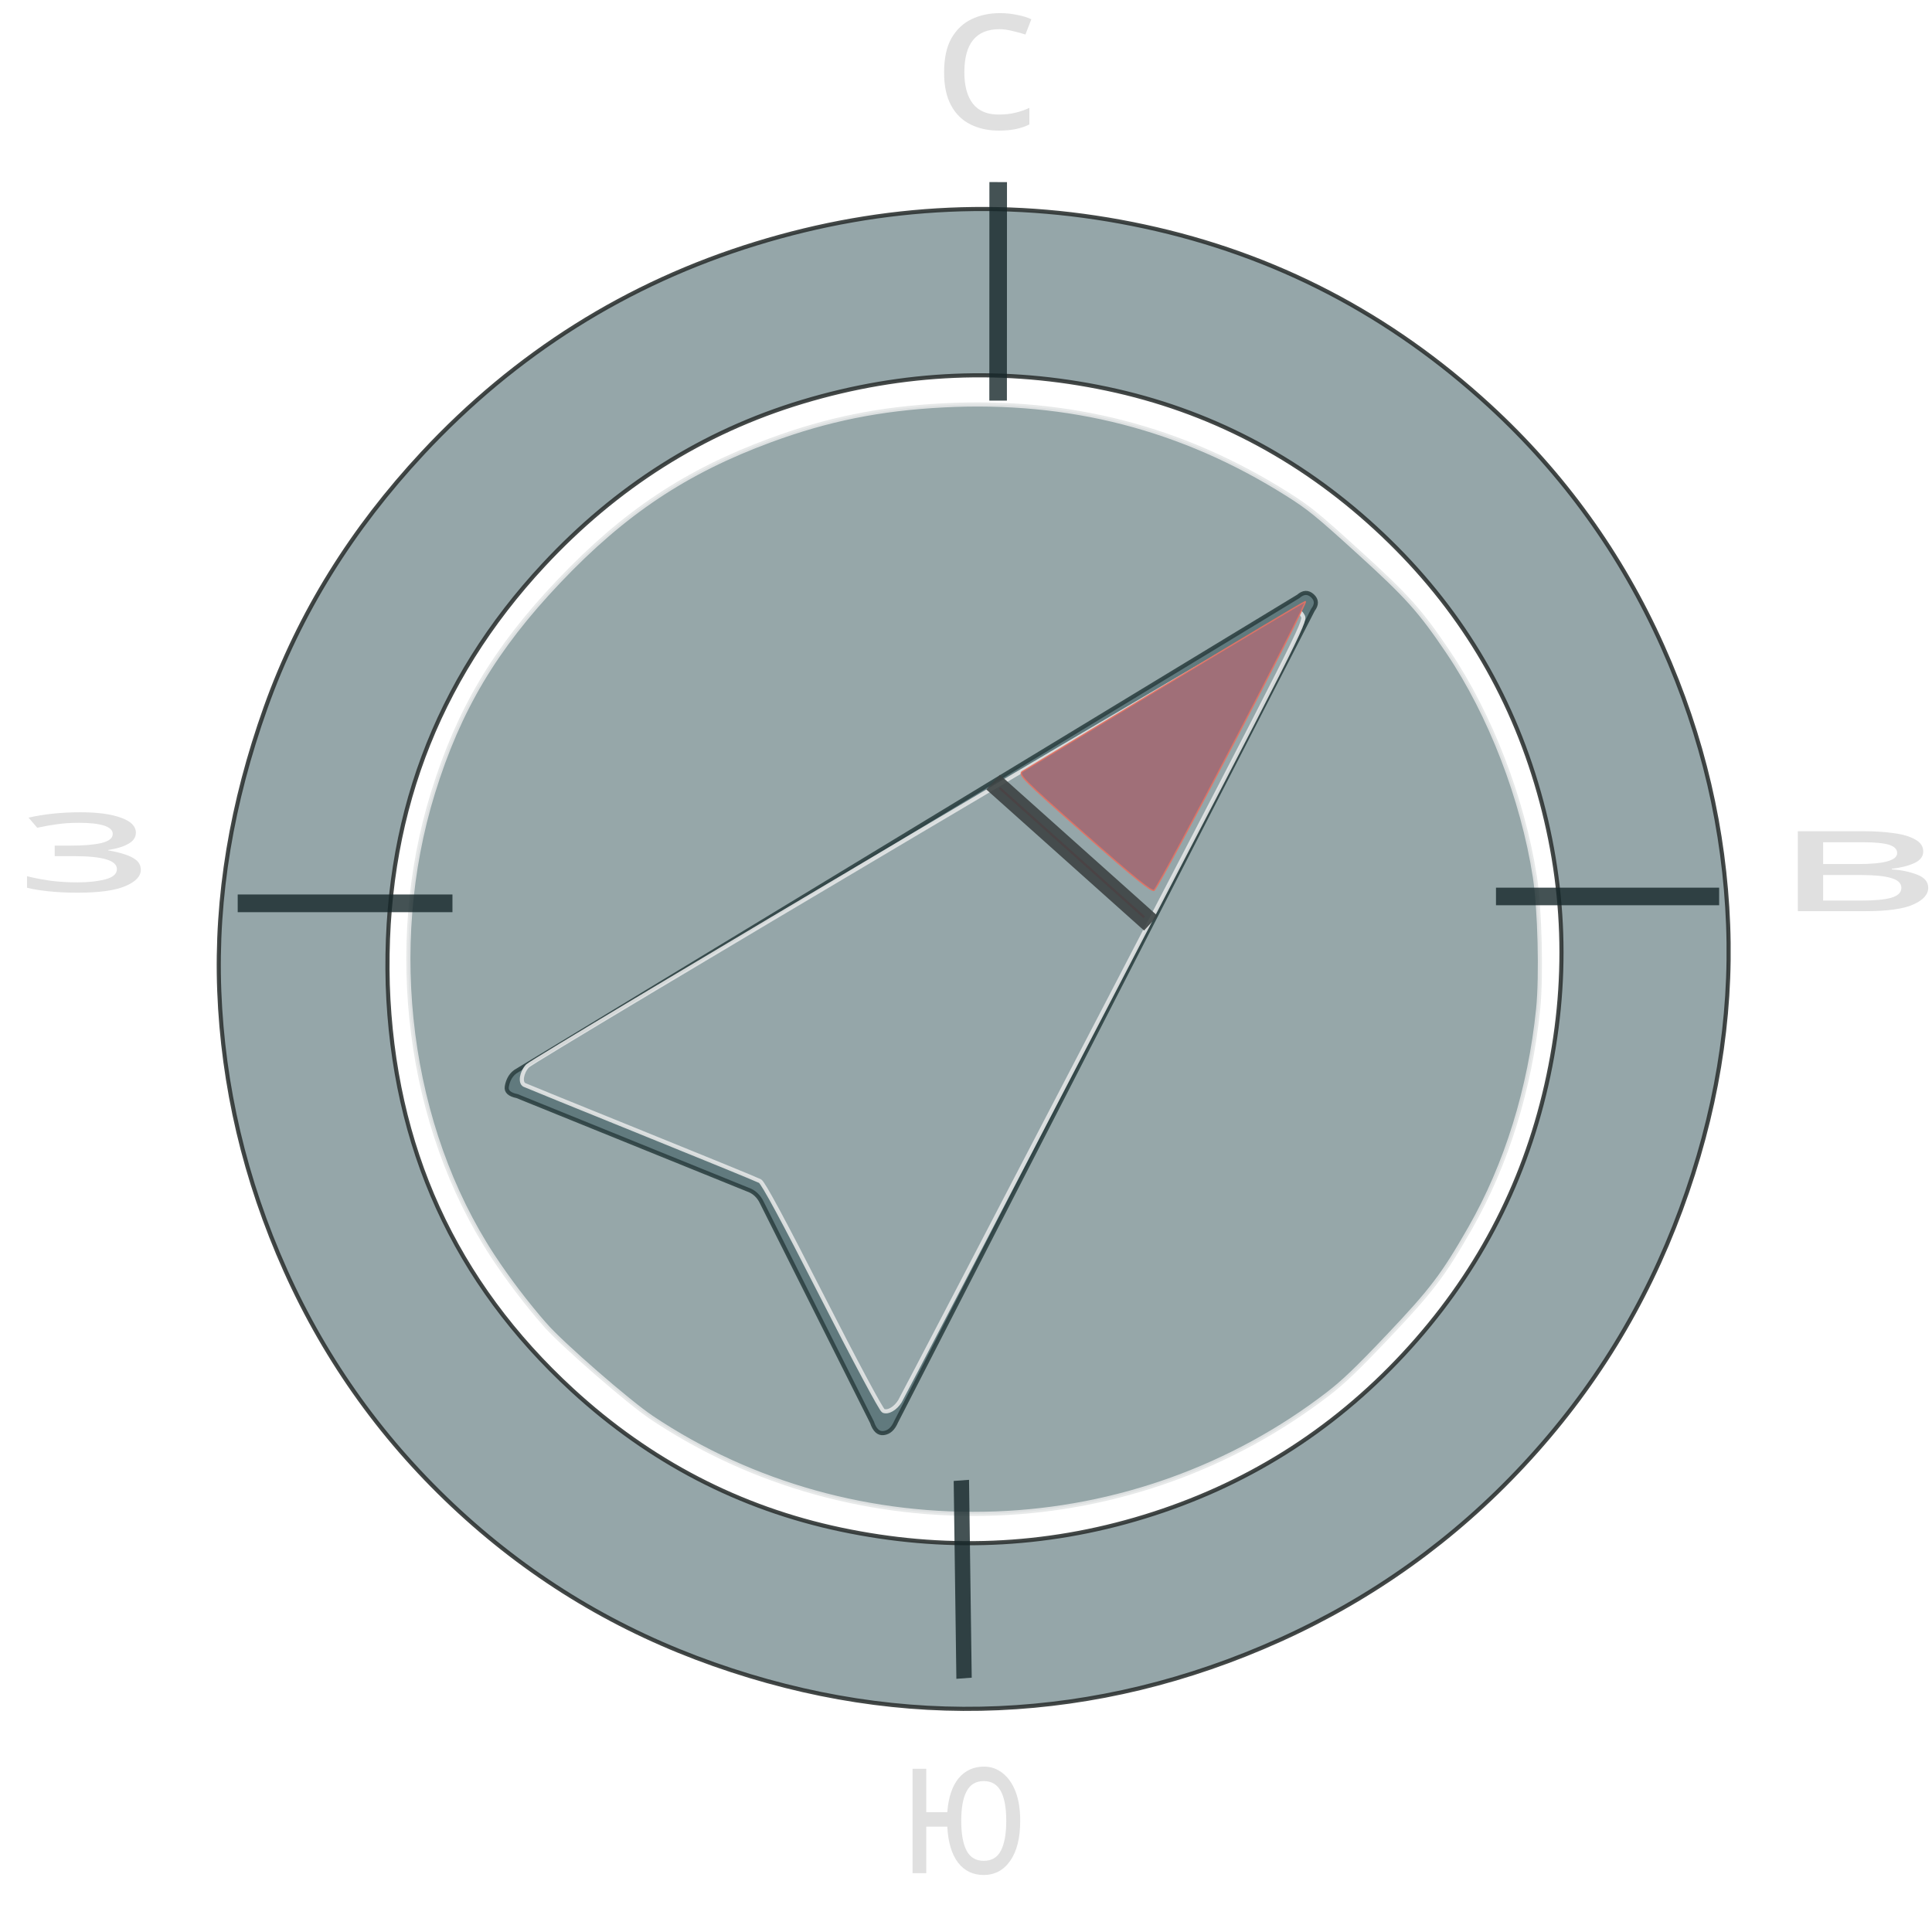
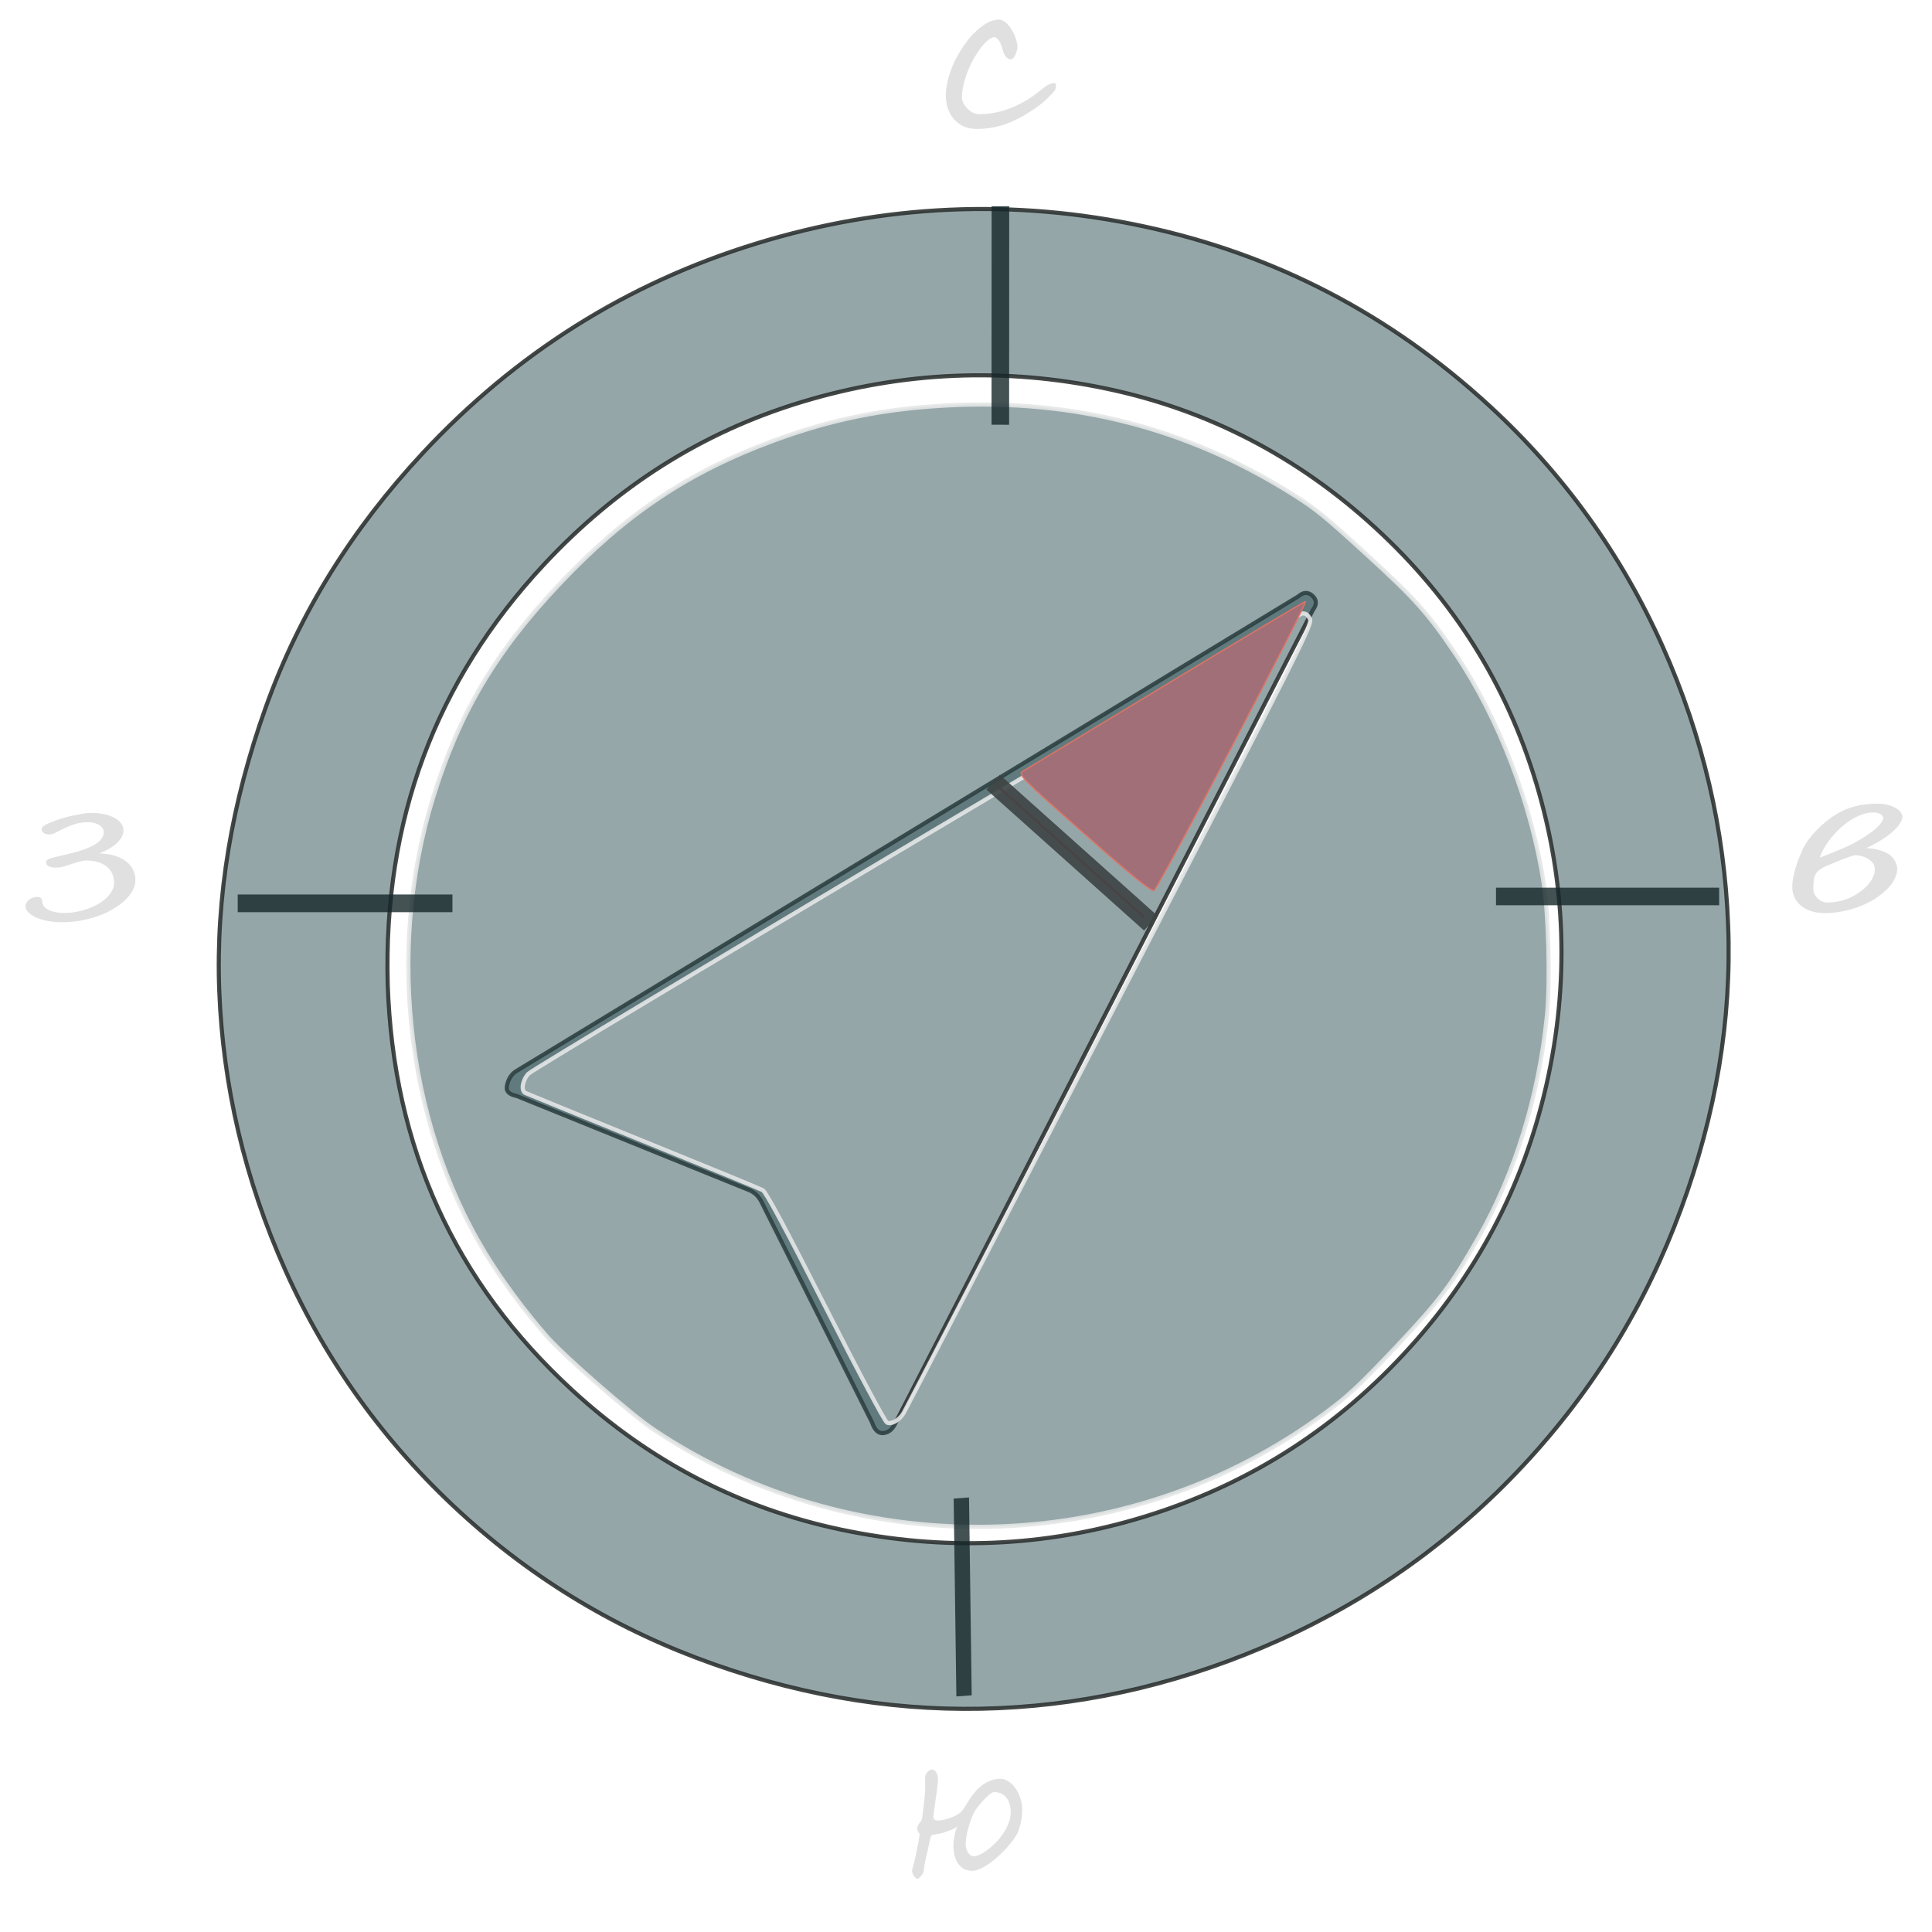
<svg xmlns="http://www.w3.org/2000/svg" version="1.1" id="Layer_1" x="0px" y="0px" viewBox="0 0 110 110" xml:space="preserve" width="110" height="110">
  <defs id="defs7" />
  <path d="m 24.056,25.81 c 5.312,-5.703 11.654,-9.683 18.97,-11.935 7.317,-2.253 14.698,-2.579 22.144,-0.977 7.446,1.602 13.981,5.013 19.632,10.206 4.231,3.888 7.514,8.462 9.847,13.667 2.333,5.205 3.536,10.514 3.744,15.893 0.207,5.379 -0.69,10.781 -2.694,16.204 -2.003,5.423 -4.944,10.244 -8.954,14.55 -3.958,4.249 -8.595,7.564 -13.857,9.941 -5.262,2.377 -10.642,3.66 -16.03,3.897 -5.388,0.238 -10.812,-0.595 -16.217,-2.502 -5.406,-1.906 -10.223,-4.777 -14.482,-8.69 -4.259,-3.914 -7.57,-8.513 -9.903,-13.718 -2.333,-5.205 -3.564,-10.539 -3.772,-15.919 -0.207,-5.379 0.718,-10.755 2.642,-16.148 1.923,-5.393 4.946,-10.191 8.93,-14.468 z m 6.904,6.344 c -6.172,6.626 -9.142,14.585 -8.884,23.903 0.311,9.262 3.806,16.936 10.514,23.101 4.398,4.042 9.506,6.712 15.293,7.931 5.787,1.219 11.554,1.018 17.269,-0.735 C 70.868,84.6 75.783,81.542 79.898,77.124 84.012,72.707 86.727,67.574 88.043,61.779 89.359,55.984 89.167,50.256 87.466,44.594 85.766,38.932 82.717,34.107 78.319,30.065 73.92,26.023 68.813,23.353 63.025,22.134 57.238,20.915 51.445,21.144 45.703,22.871 39.96,24.599 35.074,27.737 30.96,32.154 Z m -1.622,28.864 44.579,-27.059 c 0.288,-0.254 0.558,-0.266 0.808,-0.036 0.25,0.23 0.26,0.498 0.027,0.803 L 51.023,80.945 c -0.175,0.41 -0.411,0.608 -0.707,0.648 -0.295,0.04 -0.518,-0.165 -0.668,-0.614 L 43.374,68.468 C 43.2,68.1 42.922,67.844 42.567,67.726 L 29.439,62.407 c -0.435,-0.088 -0.629,-0.267 -0.585,-0.537 0.045,-0.27 0.168,-0.624 0.484,-0.852 z" id="path2" style="fill:#2c4f54;fill-opacity:0.5;stroke:#2e3332;stroke-width:0.234;stroke-miterlimit:4;stroke-dasharray:none;stroke-opacity:0.9" />
-   <path style="fill:#2c4f53;fill-opacity:0.499;stroke:#e4e7e7;stroke-width:0.234;stroke-miterlimit:4;stroke-dasharray:none;stroke-opacity:0.9" d="m 31.049,75.447 c -1.061,-1.214 -2.143,-2.636 -2.998,-3.942 -4.809,-7.34 -6.125,-17.546 -3.4,-26.361 1.467,-4.745 3.533,-8.217 7.161,-12.038 3.723,-3.922 7.242,-6.266 12.068,-8.043 3.253,-1.197 6.218,-1.795 9.831,-1.983 7.168,-0.372 13.593,1.284 19.566,5.042 1.244,0.783 1.71,1.161 4.037,3.276 2.825,2.567 3.546,3.372 5.134,5.726 2.398,3.555 4.247,8.346 4.941,12.801 0.283,1.817 0.378,5.638 0.188,7.515 -0.462,4.544 -1.806,8.872 -3.879,12.494 -1.529,2.671 -2.177,3.524 -4.665,6.148 -1.756,1.851 -2.537,2.6 -3.429,3.286 -5.416,4.166 -12.031,6.547 -18.903,6.803 -7.038,0.262 -13.905,-1.65 -19.595,-5.457 -1.312,-0.878 -5.095,-4.169 -6.056,-5.269 z m 5.483,-10.961 c 3.561,1.439 6.595,2.682 6.741,2.761 0.181,0.098 1.316,2.205 3.536,6.562 1.882,3.694 3.361,6.46 3.486,6.517 0.258,0.119 0.694,-0.134 0.947,-0.55 C 51.342,79.612 56.582,69.559 62.886,57.437 73.933,36.196 74.342,35.387 74.185,35.086 74.063,34.854 73.955,34.777 73.761,34.786 c -0.321,0.015 -43.345,25.504 -43.724,25.903 -0.342,0.361 -0.439,0.957 -0.176,1.084 0.108,0.052 3.109,1.272 6.67,2.712 z" id="path861" />
+   <path style="fill:#2c4f53;fill-opacity:0.499;stroke:#e4e7e7;stroke-width:0.237;stroke-miterlimit:4;stroke-dasharray:none;stroke-opacity:0.9" d="M 31.109,76.059 C 30.04,74.831 28.95,73.392 28.088,72.071 23.241,64.645 21.915,54.32 24.662,45.403 c 1.479,-4.8 3.56,-8.313 7.216,-12.178 3.752,-3.968 7.298,-6.339 12.162,-8.136 3.279,-1.211 6.267,-1.816 9.907,-2.006 7.224,-0.376 13.699,1.299 19.717,5.101 1.253,0.792 1.723,1.174 4.069,3.314 2.847,2.597 3.574,3.411 5.174,5.792 2.416,3.597 4.28,8.443 4.979,12.95 0.285,1.839 0.381,5.704 0.189,7.603 -0.466,4.597 -1.82,8.976 -3.909,12.639 -1.541,2.702 -2.194,3.565 -4.701,6.22 -1.769,1.873 -2.557,2.63 -3.455,3.324 -5.458,4.215 -12.124,6.623 -19.049,6.882 C 49.867,87.175 42.946,85.24 37.212,81.389 35.891,80.501 32.078,77.171 31.109,76.059 Z m 5.525,-11.089 c 3.589,1.456 6.646,2.713 6.793,2.794 0.182,0.099 1.326,2.231 3.563,6.639 1.897,3.737 3.387,6.535 3.513,6.594 0.26,0.12 0.7,-0.136 0.954,-0.556 0.101,-0.167 5.382,-10.337 11.735,-22.6 11.133,-21.489 11.545,-22.308 11.386,-22.612 -0.123,-0.235 -0.231,-0.312 -0.427,-0.303 -0.323,0.015 -43.681,25.801 -44.062,26.205 -0.345,0.365 -0.443,0.968 -0.178,1.097 0.109,0.053 3.133,1.287 6.722,2.743 z" id="path861" />
  <rect style="fill:#c7485e;fill-opacity:1;stroke:#3c4343;stroke-width:1.006;stroke-opacity:0.9" id="rect2803" width="11.04" height="0.13" x="72.268" y="-4.563" transform="matrix(0.7454054,0.6666114,-0.678105,0.7349651,0,0)" />
  <path style="fill:#a06f78;fill-opacity:1;stroke:#e27364;stroke-width:0.079;stroke-opacity:0.9" d="m 58.233,43.915 c 0.17,-0.1 3.798,-2.293 8.063,-4.874 4.265,-2.581 7.875,-4.735 8.021,-4.787 0.23,-0.081 -8.185,15.995 -8.603,16.433 -0.114,0.12 -1.173,-0.737 -3.973,-3.214 -3.57,-3.158 -3.797,-3.389 -3.509,-3.559 z" id="path3397" />
-   <text xml:space="preserve" style="font-size:12.337px;line-height:1.25;font-family:'Segoe Script';-inkscape-font-specification:'Segoe Script';fill:#e0e0e0;fill-opacity:1;stroke-width:0.308" x="51.749" y="7.502" id="text9344" transform="scale(1.025392,0.9752371)">
-     <tspan id="tspan9342" x="51.749" y="7.502" style="fill:#e0e0e0;fill-opacity:1;stroke-width:0.308">c</tspan>
-   </text>
-   <text xml:space="preserve" style="font-size:9.886px;line-height:1.25;font-family:'Segoe Script';-inkscape-font-specification:'Segoe Script';fill:#e0e0e0;fill-opacity:1;stroke-width:0.247" x="57.442" y="95.071" id="text11307" transform="scale(0.8914341,1.121788)">
-     <tspan id="tspan11305" x="57.442" y="95.071" style="fill:#e0e0e0;fill-opacity:1;stroke-width:0.247">ю</tspan>
-   </text>
-   <text xml:space="preserve" style="font-size:11.386px;line-height:1.25;font-family:'Segoe Script';-inkscape-font-specification:'Segoe Script';fill:#e0e0e0;fill-opacity:1;stroke-width:0.285" x="0.739" y="70.132" id="text16794" transform="scale(1.382008,0.7235847)">
-     <tspan id="tspan16792" x="0.739" y="70.132" style="fill:#e0e0e0;fill-opacity:1;stroke-width:0.285">з</tspan>
-   </text>
-   <text xml:space="preserve" style="font-size:11.856px;line-height:1.25;font-family:'Segoe Script';-inkscape-font-specification:'Segoe Script';fill:#e0e0e0;fill-opacity:1;stroke-width:0.296" x="72.24" y="72.492" id="text19318" transform="scale(1.397348,0.7156416)">
-     <tspan id="tspan19316" x="72.24" y="72.492" style="fill:#e0e0e0;fill-opacity:1;stroke-width:0.296">в</tspan>
-   </text>
+   <g aria-label="c" transform="scale(1.025392,0.9752371)" id="text9344" style="font-size:12.337px;line-height:1.25;font-family:'Segoe Script';-inkscape-font-specification:'Segoe Script';fill:#e0e0e0;stroke-width:0.308">
+     <path d="m 58.634,5.009 q 0,0.217 -0.157,0.392 -0.163,0.181 -0.283,0.307 -0.12,0.12 -0.229,0.223 -0.108,0.102 -0.229,0.199 -0.12,0.09 -0.283,0.211 -0.458,0.331 -0.873,0.56 -0.416,0.223 -0.807,0.367 -0.392,0.139 -0.777,0.199 -0.379,0.06 -0.765,0.06 -0.404,0 -0.723,-0.151 Q 53.189,7.219 52.966,6.954 52.749,6.689 52.635,6.34 52.52,5.985 52.52,5.593 v -0.03 q 0,-0.398 0.102,-0.843 0.102,-0.452 0.283,-0.904 0.187,-0.452 0.446,-0.885 0.259,-0.44 0.572,-0.819 0.126,-0.151 0.301,-0.319 0.181,-0.175 0.379,-0.319 0.205,-0.145 0.422,-0.235 0.223,-0.096 0.434,-0.096 0.145,0 0.277,0.09 0.133,0.084 0.247,0.223 0.114,0.139 0.211,0.313 0.096,0.169 0.163,0.349 0.066,0.175 0.102,0.337 0.036,0.163 0.036,0.277 0,0.175 -0.108,0.452 -0.108,0.277 -0.259,0.277 -0.217,0 -0.361,-0.295 -0.054,-0.114 -0.096,-0.265 -0.036,-0.151 -0.09,-0.295 -0.048,-0.145 -0.133,-0.265 -0.084,-0.126 -0.235,-0.187 -0.151,0.036 -0.307,0.157 -0.151,0.12 -0.301,0.295 -0.145,0.175 -0.289,0.398 -0.139,0.217 -0.265,0.452 -0.12,0.217 -0.235,0.5 -0.114,0.277 -0.205,0.578 -0.09,0.295 -0.145,0.59 -0.054,0.295 -0.054,0.542 0,0.175 0.084,0.355 0.084,0.175 0.217,0.319 0.139,0.145 0.307,0.235 0.175,0.09 0.355,0.09 0.892,0 1.771,-0.367 0.879,-0.367 1.675,-1.066 0.44,-0.386 0.729,-0.386 0.084,0 0.084,0.163 z" id="path1961" />
+   </g>
+   <g aria-label="ю" transform="scale(0.8914341,1.121788)" id="text11307" style="font-size:9.886px;line-height:1.25;font-family:'Segoe Script';-inkscape-font-specification:'Segoe Script';fill:#e0e0e0;stroke-width:0.247">
+     <path d="m 58.735,93.078 q 0,-0.019 -0.024,-0.034 -0.019,-0.019 -0.048,-0.048 -0.029,-0.029 -0.053,-0.077 -0.019,-0.048 -0.019,-0.135 0,-0.077 0.043,-0.14 0.043,-0.063 0.092,-0.116 0.053,-0.053 0.097,-0.097 0.048,-0.043 0.058,-0.082 0.082,-0.463 0.14,-0.874 0.058,-0.41 0.072,-0.685 0.005,-0.082 0,-0.169 0,-0.087 -0.005,-0.174 -0.005,-0.063 -0.01,-0.121 0,-0.058 0,-0.111 0,-0.058 0.043,-0.13 0.043,-0.072 0.106,-0.135 0.068,-0.063 0.145,-0.101 0.082,-0.043 0.159,-0.043 0.068,0 0.135,0.039 0.068,0.034 0.121,0.101 0.053,0.063 0.087,0.159 0.034,0.092 0.034,0.208 0,0.087 -0.014,0.212 -0.014,0.126 -0.039,0.275 -0.024,0.15 -0.058,0.314 -0.029,0.164 -0.058,0.328 -0.039,0.227 -0.077,0.434 -0.034,0.208 -0.053,0.357 0.019,0.043 0.034,0.077 0.019,0.029 0.048,0.048 0.029,0.019 0.072,0.029 0.048,0.01 0.126,0.01 0.208,0 0.439,-0.043 0.232,-0.043 0.439,-0.111 0.208,-0.068 0.372,-0.14 0.169,-0.077 0.251,-0.145 0.053,-0.043 0.116,-0.116 0.068,-0.072 0.135,-0.154 0.068,-0.087 0.13,-0.169 0.068,-0.087 0.116,-0.15 0.164,-0.208 0.372,-0.405 0.208,-0.198 0.459,-0.348 0.251,-0.15 0.541,-0.241 0.294,-0.092 0.637,-0.092 0.261,0 0.512,0.13 0.251,0.126 0.444,0.343 0.198,0.217 0.314,0.502 0.121,0.28 0.121,0.589 0,0.309 -0.063,0.565 -0.058,0.251 -0.188,0.536 -0.072,0.15 -0.251,0.357 -0.179,0.208 -0.43,0.43 -0.246,0.222 -0.541,0.439 -0.294,0.217 -0.599,0.391 -0.304,0.174 -0.599,0.28 -0.29,0.106 -0.526,0.106 -0.319,0 -0.545,-0.106 -0.227,-0.111 -0.372,-0.285 -0.145,-0.179 -0.212,-0.405 -0.068,-0.227 -0.068,-0.459 0,-0.188 0.053,-0.454 0.058,-0.27 0.193,-0.545 -0.183,0.116 -0.41,0.183 -0.222,0.068 -0.41,0.121 -0.082,0.024 -0.183,0.043 -0.101,0.014 -0.203,0.029 -0.097,0.014 -0.188,0.029 -0.087,0.014 -0.15,0.024 -0.097,0.019 -0.135,0.077 -0.034,0.053 -0.053,0.14 -0.019,0.082 -0.058,0.217 -0.039,0.135 -0.077,0.28 -0.043,0.154 -0.092,0.319 -0.048,0.164 -0.087,0.314 -0.034,0.145 -0.063,0.27 -0.024,0.121 -0.024,0.188 0,0.063 -0.053,0.135 -0.048,0.072 -0.116,0.135 -0.063,0.068 -0.13,0.111 -0.063,0.043 -0.097,0.043 -0.072,0 -0.14,-0.048 -0.063,-0.048 -0.111,-0.111 -0.048,-0.063 -0.077,-0.126 -0.029,-0.068 -0.029,-0.101 0,-0.043 0.034,-0.154 0.039,-0.111 0.077,-0.227 0.024,-0.072 0.063,-0.198 0.039,-0.126 0.077,-0.275 0.043,-0.154 0.082,-0.319 0.043,-0.164 0.077,-0.309 0.034,-0.145 0.053,-0.251 0.019,-0.111 0.019,-0.159 z m 5.817,-1.091 q 0,-0.483 -0.28,-0.753 -0.275,-0.275 -0.792,-0.275 -0.072,0 -0.179,0.058 -0.106,0.058 -0.232,0.15 -0.121,0.087 -0.246,0.193 -0.121,0.106 -0.232,0.208 -0.106,0.101 -0.183,0.183 -0.077,0.082 -0.106,0.116 -0.101,0.121 -0.212,0.333 -0.106,0.208 -0.198,0.449 -0.092,0.241 -0.154,0.488 -0.058,0.241 -0.058,0.425 0,0.111 0.029,0.227 0.034,0.116 0.097,0.212 0.068,0.092 0.169,0.154 0.101,0.058 0.237,0.058 0.15,0 0.381,-0.087 0.232,-0.087 0.488,-0.241 0.261,-0.154 0.521,-0.367 0.265,-0.212 0.473,-0.459 0.212,-0.246 0.343,-0.516 0.135,-0.275 0.135,-0.555 z" id="path2003" />
+   </g>
+   <g aria-label="з" transform="scale(1.382008,0.7235847)" id="text16794" style="font-size:11.386px;line-height:1.25;font-family:'Segoe Script';-inkscape-font-specification:'Segoe Script';fill:#e0e0e0;stroke-width:0.285">
+     <path d="m 1.557,70.577 q 0.056,0 0.089,0.039 0.039,0.039 0.061,0.095 0.022,0.061 0.028,0.133 0.011,0.072 0.011,0.139 0,0.128 0.044,0.278 0.05,0.15 0.156,0.278 0.111,0.128 0.284,0.211 0.172,0.089 0.423,0.089 0.339,0 0.7,-0.178 0.361,-0.178 0.662,-0.495 0.3,-0.317 0.489,-0.756 0.195,-0.434 0.195,-0.951 0,-0.478 -0.1,-0.812 Q 4.498,68.314 4.336,68.108 4.181,67.897 3.975,67.803 3.769,67.708 3.564,67.708 q -0.078,0 -0.172,0.039 -0.095,0.033 -0.195,0.089 -0.095,0.05 -0.195,0.111 -0.095,0.061 -0.172,0.111 -0.133,0.089 -0.256,0.15 -0.117,0.061 -0.311,0.061 -0.15,0 -0.261,-0.111 -0.106,-0.117 -0.106,-0.306 0,-0.145 0.1,-0.245 0.106,-0.1 0.322,-0.189 0.461,-0.189 0.823,-0.384 0.367,-0.2 0.617,-0.428 0.25,-0.233 0.384,-0.511 0.133,-0.278 0.133,-0.634 0,-0.139 -0.044,-0.272 -0.039,-0.139 -0.122,-0.245 -0.083,-0.111 -0.206,-0.178 -0.117,-0.072 -0.272,-0.072 -0.334,0 -0.634,0.206 -0.3,0.206 -0.589,0.506 -0.128,0.133 -0.211,0.195 -0.083,0.056 -0.178,0.056 -0.078,0 -0.139,-0.039 -0.056,-0.044 -0.095,-0.1 -0.033,-0.061 -0.056,-0.128 -0.017,-0.072 -0.017,-0.122 0,-0.133 0.072,-0.25 0.078,-0.122 0.206,-0.228 0.278,-0.233 0.545,-0.384 0.267,-0.15 0.439,-0.222 0.195,-0.078 0.4,-0.15 0.211,-0.072 0.395,-0.072 0.261,0 0.5,0.095 0.239,0.089 0.417,0.267 0.183,0.172 0.289,0.428 0.111,0.256 0.111,0.578 0,0.467 -0.228,0.928 -0.222,0.461 -0.762,0.895 0.372,0.017 0.65,0.189 0.278,0.172 0.461,0.456 0.189,0.284 0.278,0.656 0.095,0.367 0.095,0.778 0,0.411 -0.111,0.817 -0.111,0.406 -0.317,0.778 -0.2,0.372 -0.484,0.689 -0.278,0.317 -0.617,0.55 -0.334,0.233 -0.717,0.367 -0.378,0.133 -0.778,0.133 -0.384,0 -0.667,-0.128 Q 1.607,72.317 1.418,72.128 1.234,71.939 1.14,71.722 q -0.095,-0.217 -0.095,-0.4 0,-0.139 0.05,-0.3 0.056,-0.161 0.122,-0.256 0.044,-0.061 0.128,-0.128 0.083,-0.061 0.211,-0.061 z" id="path1940" />
+   </g>
+   <g aria-label="в" transform="scale(1.397348,0.7156416)" id="text19318" style="font-size:11.856px;line-height:1.25;font-family:'Segoe Script';-inkscape-font-specification:'Segoe Script';fill:#e0e0e0;stroke-width:0.296">
+     <path d="m 76.732,65.053 q 0,-0.069 -0.029,-0.139 -0.023,-0.075 -0.075,-0.133 -0.046,-0.064 -0.127,-0.104 -0.075,-0.041 -0.179,-0.041 -0.203,0 -0.423,0.145 -0.214,0.145 -0.434,0.399 -0.214,0.249 -0.417,0.596 -0.203,0.342 -0.376,0.741 -0.174,0.399 -0.313,0.839 -0.133,0.434 -0.214,0.874 0.052,-0.035 0.156,-0.11 0.104,-0.081 0.232,-0.179 0.133,-0.104 0.278,-0.22 0.151,-0.122 0.284,-0.237 0.139,-0.116 0.255,-0.22 0.116,-0.104 0.185,-0.179 0.643,-0.695 0.92,-1.204 0.278,-0.509 0.278,-0.828 z m -0.179,6.241 q -0.179,0.266 -0.434,0.521 -0.249,0.249 -0.55,0.44 -0.301,0.191 -0.643,0.301 -0.336,0.11 -0.683,0.081 -0.243,-0.017 -0.463,-0.156 -0.22,-0.145 -0.388,-0.405 -0.168,-0.266 -0.266,-0.648 -0.098,-0.382 -0.098,-0.88 0,-0.318 0.035,-0.689 0.035,-0.376 0.093,-0.758 0.058,-0.382 0.127,-0.747 0.075,-0.365 0.145,-0.672 0.093,-0.417 0.243,-0.822 0.151,-0.411 0.336,-0.787 0.185,-0.382 0.399,-0.718 0.214,-0.336 0.44,-0.608 0.313,-0.365 0.712,-0.585 0.405,-0.22 0.949,-0.22 0.226,0 0.411,0.093 0.185,0.093 0.318,0.243 0.133,0.145 0.203,0.33 0.075,0.185 0.075,0.365 0,0.249 -0.104,0.556 -0.098,0.301 -0.289,0.631 -0.191,0.33 -0.463,0.666 -0.272,0.336 -0.619,0.648 0.081,0.006 0.185,0.029 0.11,0.017 0.226,0.069 0.122,0.052 0.243,0.139 0.127,0.087 0.243,0.22 0.052,0.064 0.116,0.174 0.064,0.104 0.116,0.261 0.058,0.151 0.093,0.347 0.041,0.197 0.041,0.434 0,0.463 -0.168,1.002 -0.162,0.533 -0.579,1.146 z m -0.162,-2.13 q 0,-0.318 -0.093,-0.533 -0.093,-0.22 -0.22,-0.347 -0.127,-0.133 -0.261,-0.185 -0.133,-0.058 -0.214,-0.058 -0.075,0 -0.237,0.116 -0.162,0.116 -0.347,0.255 -0.139,0.122 -0.278,0.226 -0.139,0.104 -0.261,0.203 -0.116,0.098 -0.214,0.197 -0.098,0.098 -0.162,0.208 -0.162,0.295 -0.191,0.672 -0.029,0.376 -0.029,0.77 0,0.261 0.052,0.469 0.058,0.203 0.139,0.347 0.087,0.145 0.185,0.226 0.098,0.075 0.179,0.075 0.197,0 0.446,-0.081 0.249,-0.081 0.509,-0.318 0.226,-0.208 0.405,-0.469 0.185,-0.261 0.313,-0.55 0.133,-0.289 0.203,-0.602 0.075,-0.313 0.075,-0.619 z" id="path1982" />
+   </g>
  <text xml:space="preserve" style="font-size:20.724px;line-height:1.25;font-family:'Segoe Script';-inkscape-font-specification:'Segoe Script';fill:#16272a;fill-opacity:0.8;stroke-width:0.518" x="10.321" y="65.231" id="text17884" transform="scale(1.317352,0.7590988)">
    <tspan id="tspan17882" x="10.321" y="65.231" style="stroke-width:0.518">_</tspan>
  </text>
  <text xml:space="preserve" style="font-size:21.109px;line-height:1.25;font-family:'Segoe Script';-inkscape-font-specification:'Segoe Script';fill:#16272a;fill-opacity:0.8;stroke-width:0.528" x="63.522" y="65.911" id="text17884-6" transform="scale(1.341841,0.7452447)">
    <tspan id="tspan17882-2" x="63.522" y="65.911" style="stroke-width:0.528">_</tspan>
  </text>
-   <text xml:space="preserve" style="font-size:18.544px;line-height:1.25;font-family:'Segoe Script';-inkscape-font-specification:'Segoe Script';fill:#16272a;fill-opacity:0.8;stroke-width:0.464" x="-73.24" y="70.5" id="text17884-0" transform="matrix(-0.01842792,-1.357769,0.7357692,-0.05401677,0,0)">
-     <tspan id="tspan17882-4" x="-73.24" y="70.5" style="stroke-width:0.464">_</tspan>
+   <text xml:space="preserve" style="font-size:18.544px;line-height:1.25;font-family:'Segoe Script';-inkscape-font-specification:'Segoe Script';fill:#16272a;fill-opacity:0.8;stroke-width:0.464" x="-73.976" y="70.481" id="text17884-0" transform="matrix(-0.01842792,-1.357769,0.7357692,-0.05401677,0,0)">
+     <tspan id="tspan17882-4" x="-73.976" y="70.481" style="stroke-width:0.464">_</tspan>
  </text>
-   <text xml:space="preserve" style="font-size:20.928px;line-height:1.25;font-family:'Segoe Script';-inkscape-font-specification:'Segoe Script';fill:#16272a;fill-opacity:0.8;stroke-width:0.523" x="-17.059" y="72.876" id="text17884-9" transform="matrix(5.1511628e-4,-1.327115,0.7535134,0.00144108,0,0)">
-     <tspan id="tspan17882-7" x="-17.059" y="72.876" style="stroke-width:0.523">_</tspan>
+   <text xml:space="preserve" style="font-size:20.928px;line-height:1.25;font-family:'Segoe Script';-inkscape-font-specification:'Segoe Script';fill:#16272a;fill-opacity:0.8;stroke-width:0.523" x="-18.095" y="73.043" id="text17884-9" transform="matrix(5.1511628e-4,-1.327115,0.7535134,0.00144108,0,0)">
+     <tspan id="tspan17882-7" x="-18.095" y="73.043" style="stroke-width:0.523">_</tspan>
  </text>
</svg>
